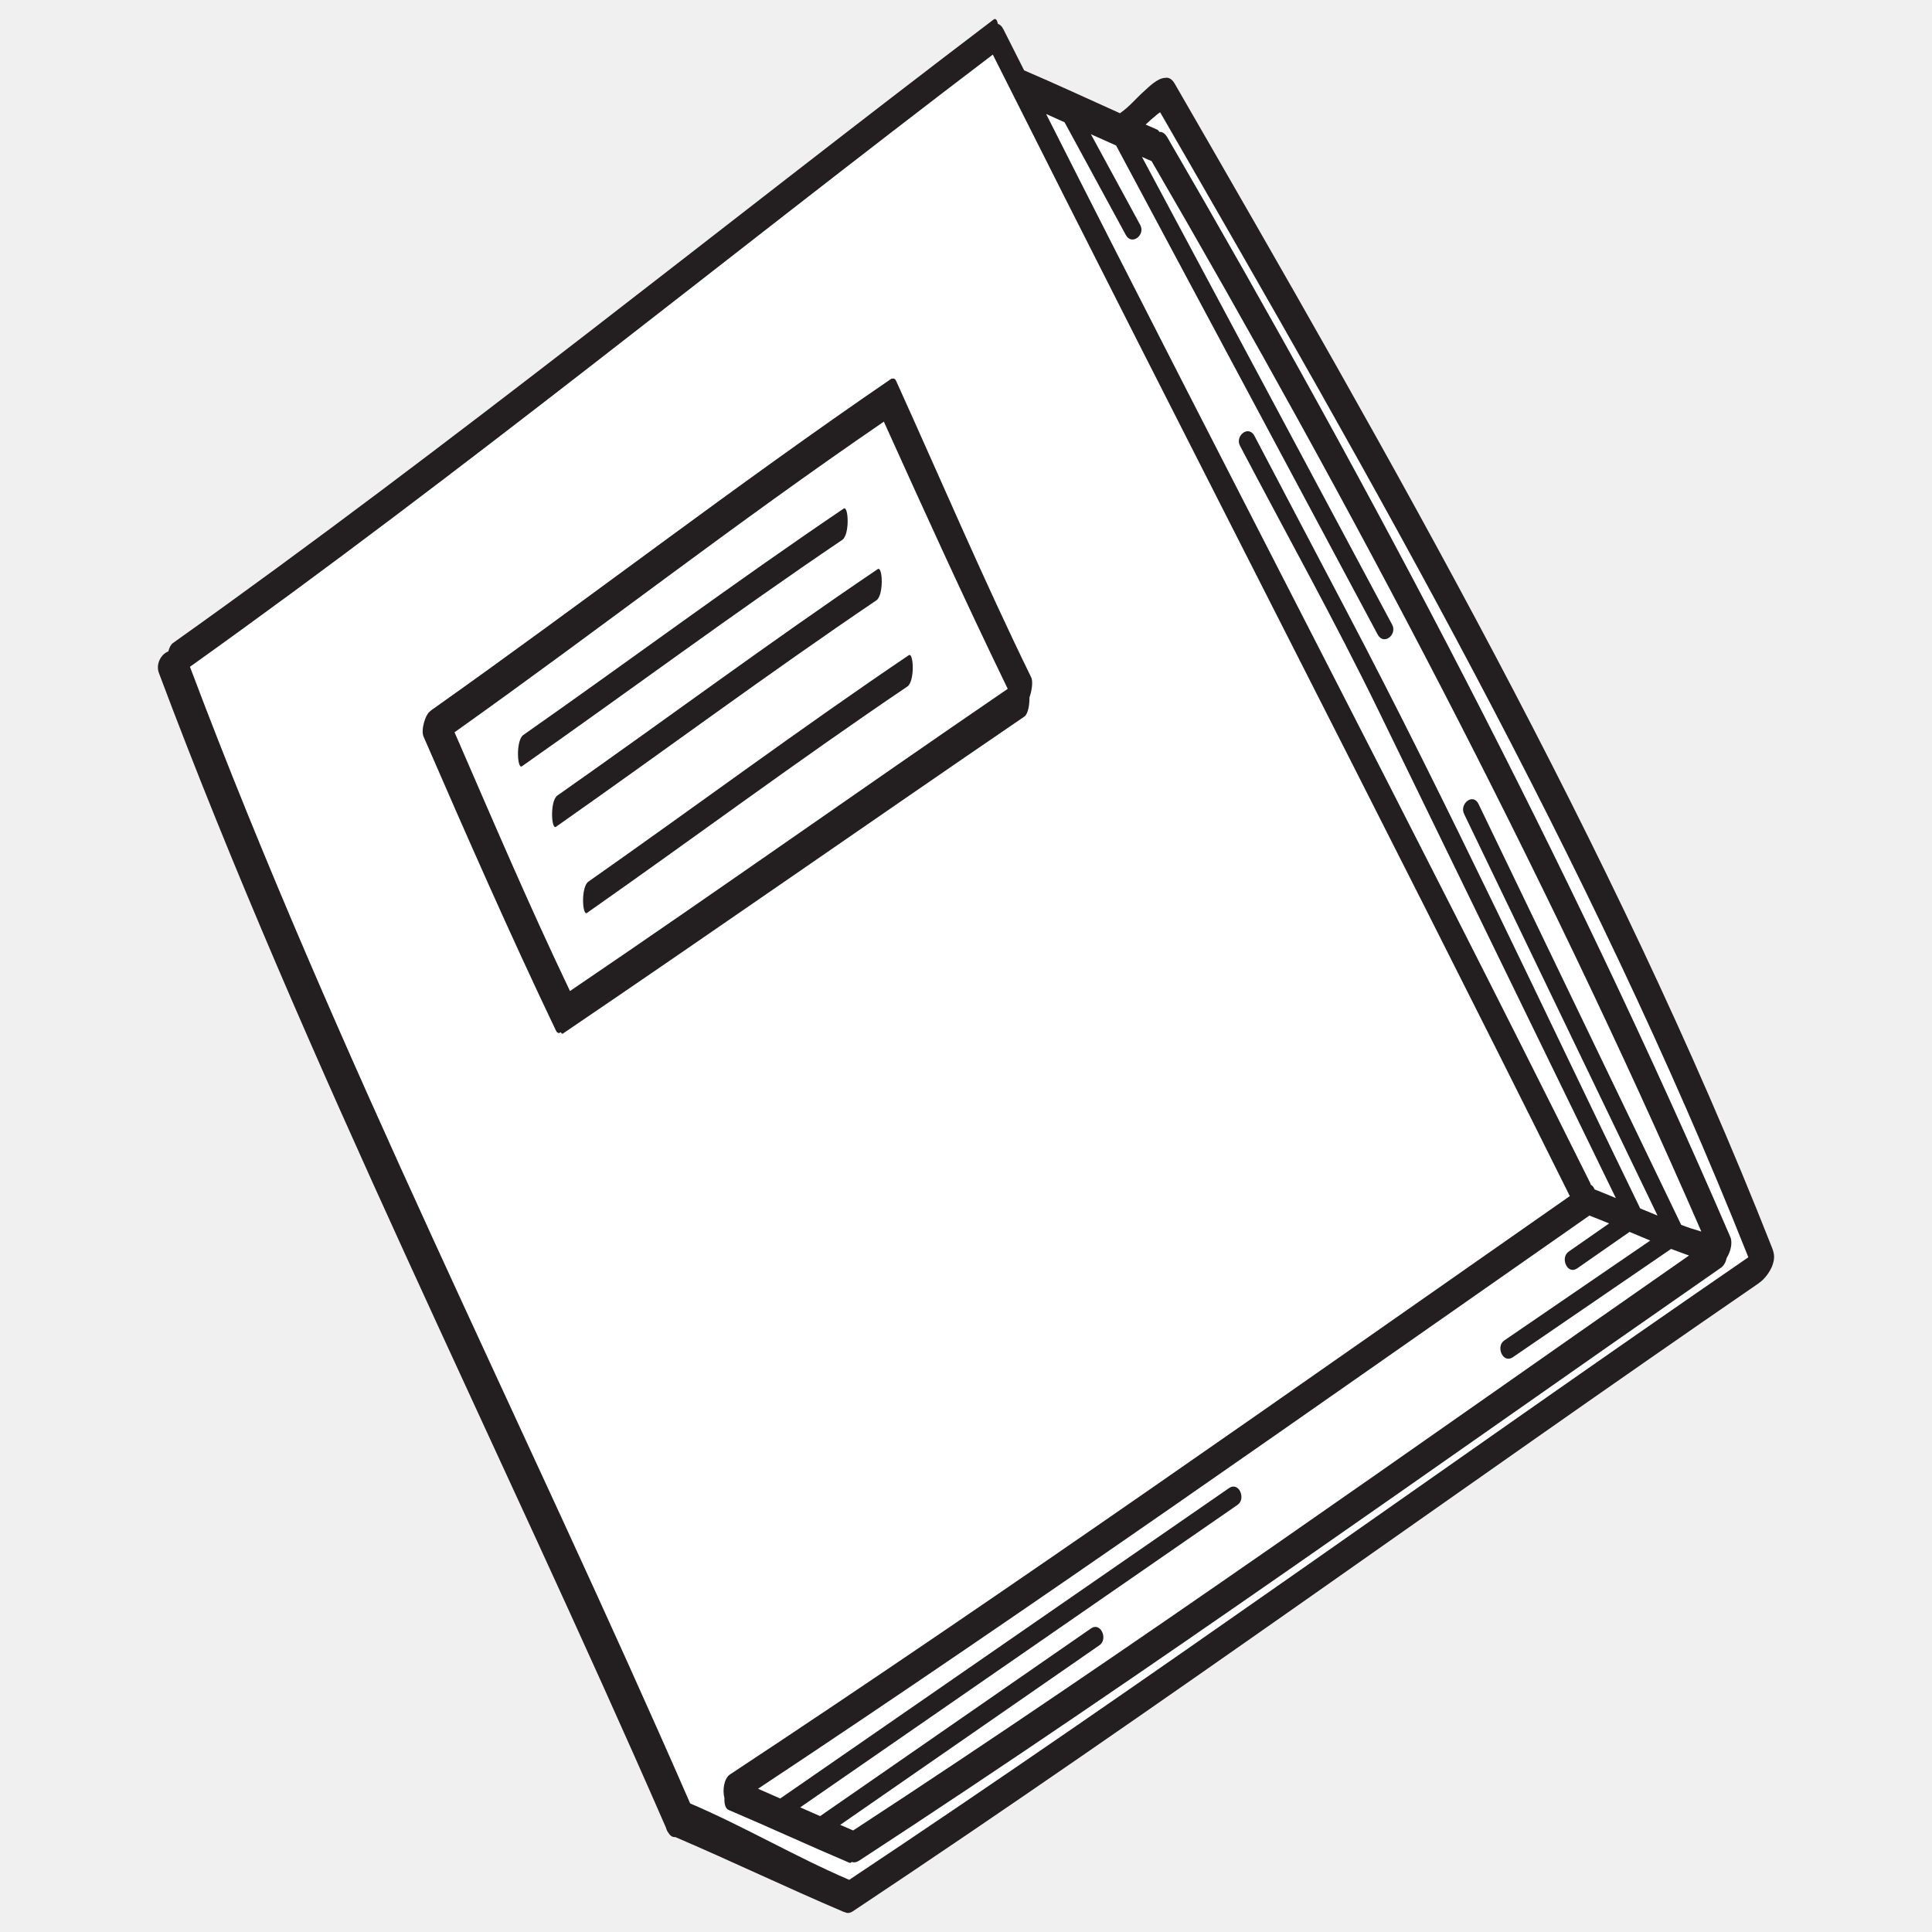
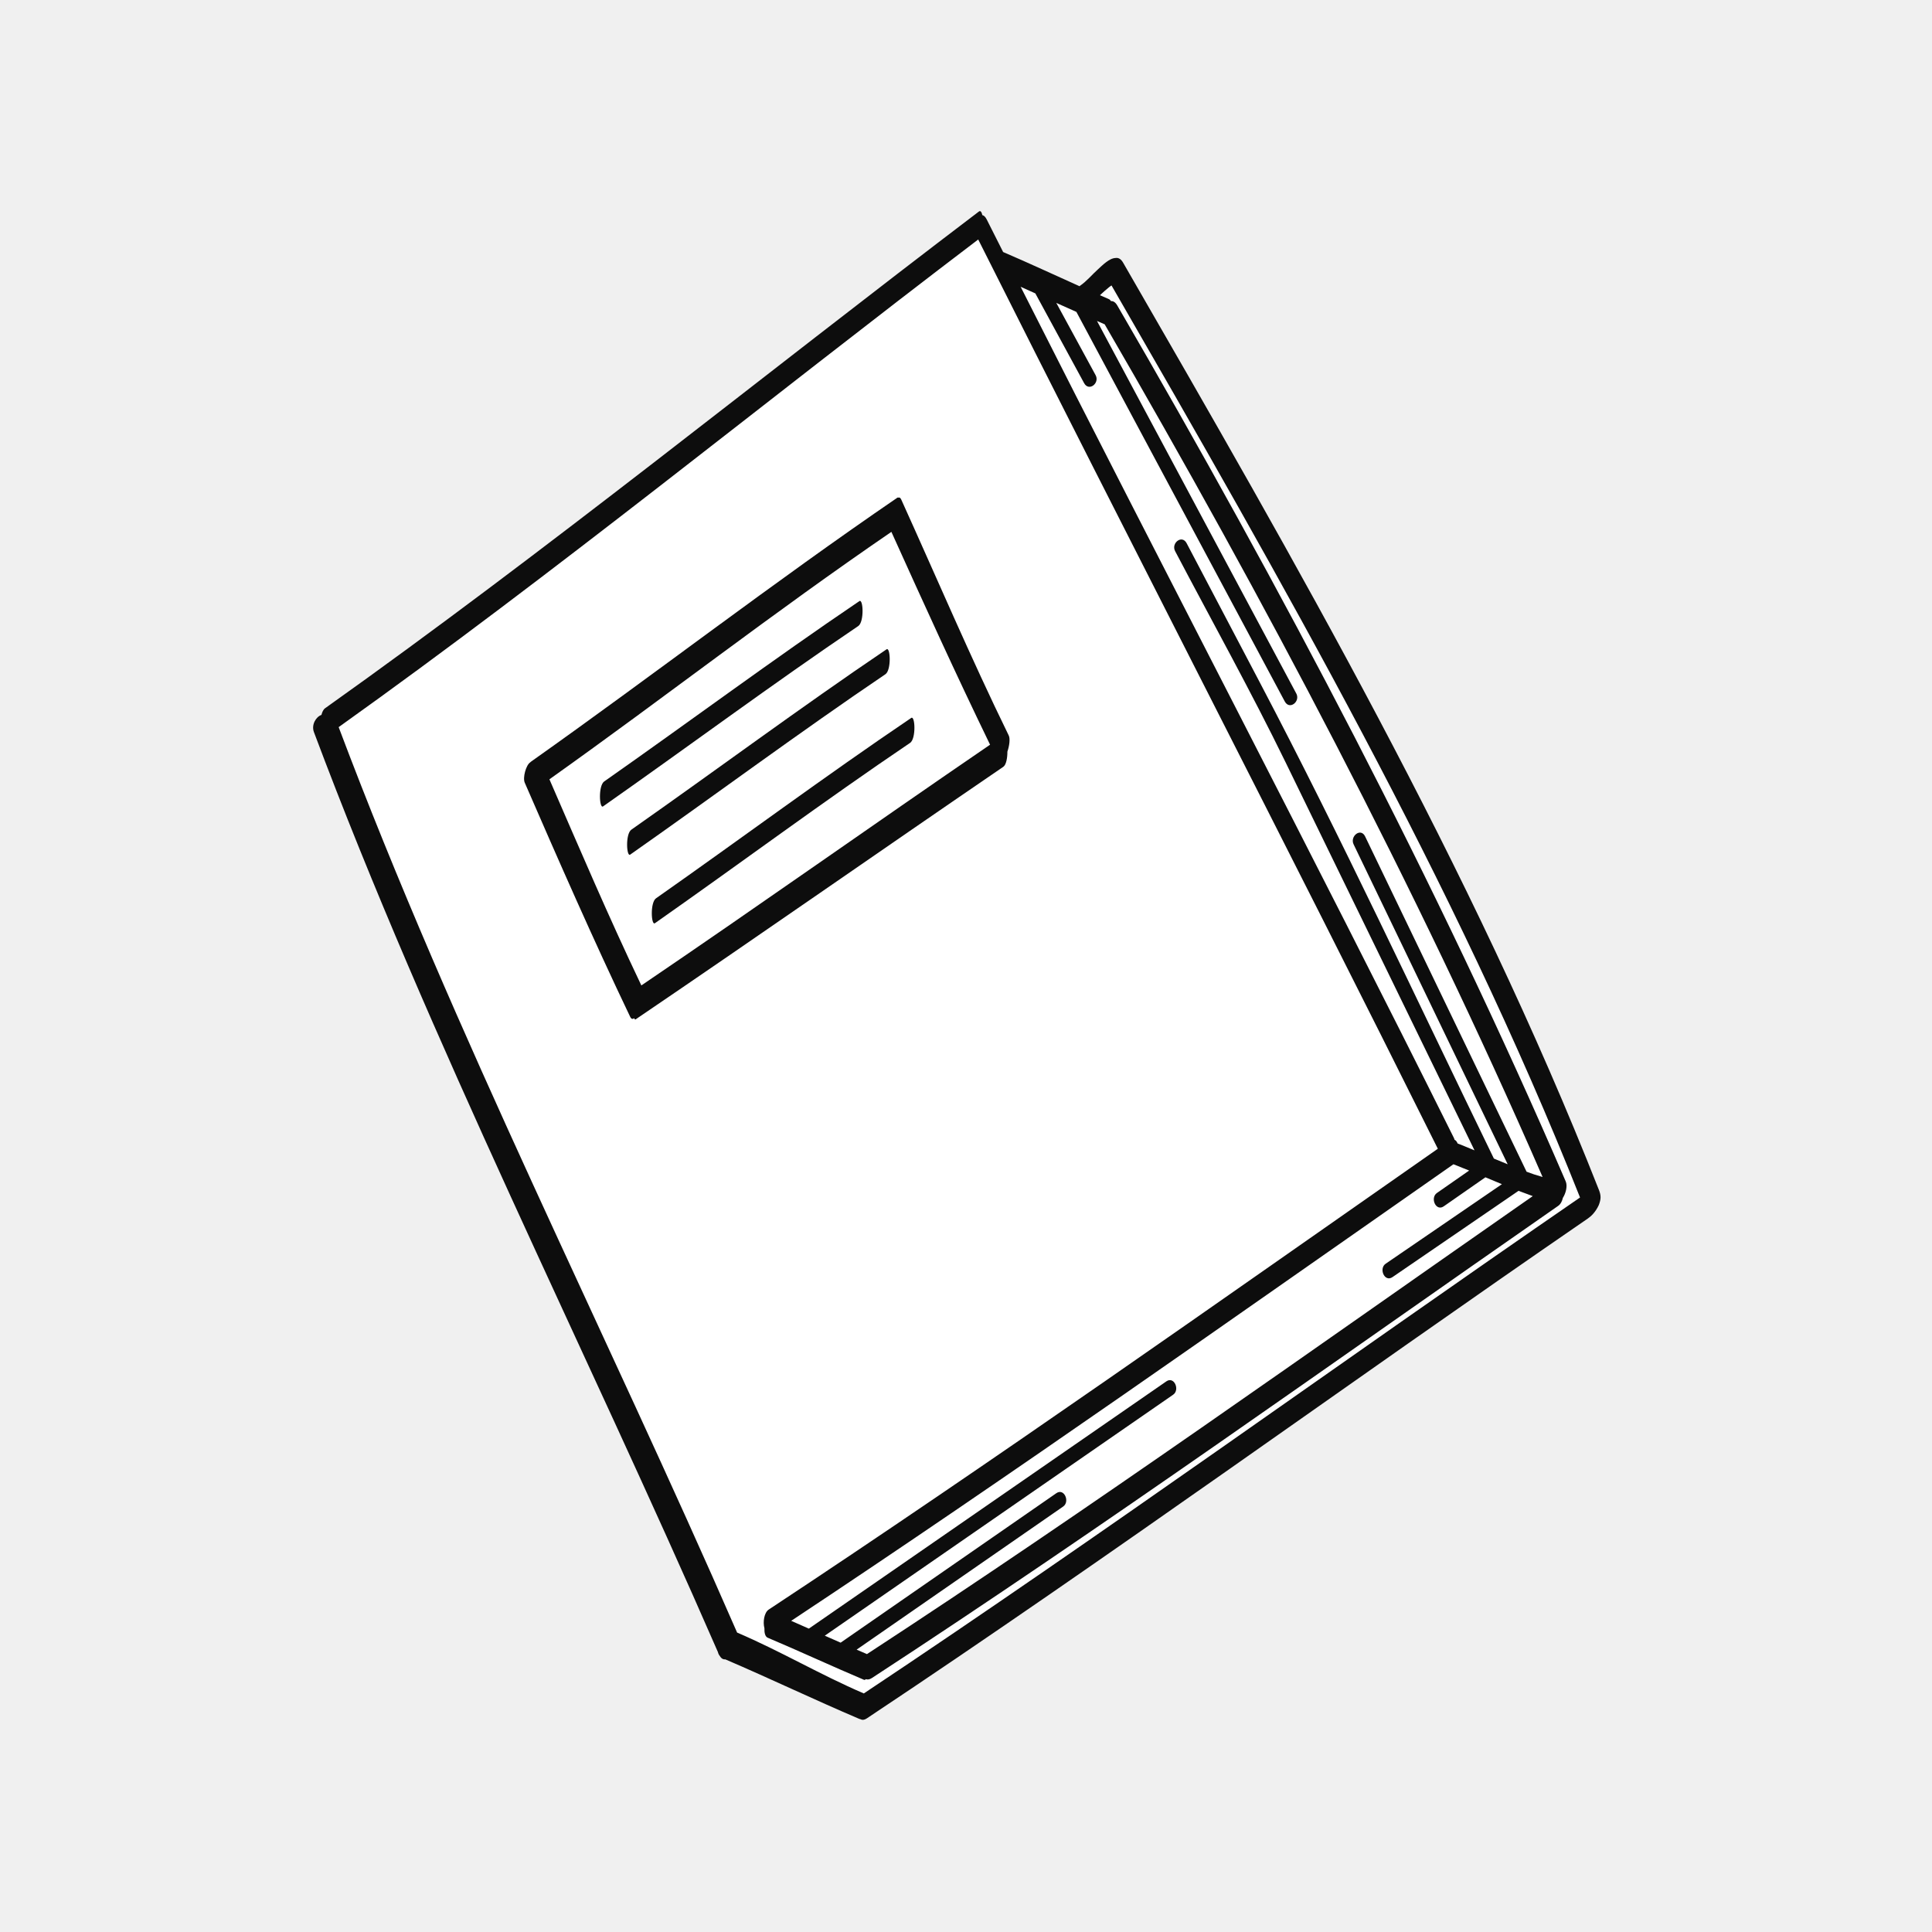
- <svg xmlns="http://www.w3.org/2000/svg" version="1.1" id="Ebene_1" x="0px" y="0px" width="100px" height="100px" viewBox="0 0 100 100" enable-background="new 0 0 100 100" xml:space="preserve">
+ <svg xmlns="http://www.w3.org/2000/svg" version="1.1" id="Ebene_1" x="0px" y="0px" width="140px" height="140px" viewBox="0 0 140 140" enable-background="new 0 0 140 140" xml:space="preserve">
  <g>
-     <polygon fill="#FFFFFF" points="8.79,34.404 17.321,27.99 29.83,18.647 37.063,12.955 45.188,6.47 51.494,1.988 52.623,4.213    58.376,6.637 59.917,4.955 64.048,11.068 73.225,27.757 82.232,44.932 85.785,52.575 88.637,58.949 91.213,65.281 73.885,77.356    62.185,85.758 51.526,93.067 43.915,98.165 34.882,94.357 28.196,78.936 22.928,67.755 18.271,57.196 14.295,48.308 11.217,40.745     " />
+     <polygon fill="#FFFFFF" points="23.379,52.57 32.892,45.417 46.843,34.998 54.908,28.65 63.969,21.418 71.002,16.419    72.261,18.901 78.677,21.604 80.396,19.729 85.002,26.545 95.236,45.157 105.281,64.311 109.243,72.834 112.424,79.943    115.297,87.005 95.972,100.47 82.925,109.84 71.037,117.99 62.55,123.676 52.477,119.431 45.02,102.231 39.145,89.762    33.952,77.987 29.518,68.075 26.085,59.641  " />
    <g>
-       <path fill="#231F20" d="M60.319,4.029c-0.411,0.007-0.863,0.479-1.124,0.712c-0.396,0.354-0.754,0.795-1.194,1.096    c-0.01,0.008-0.018,0.018-0.028,0.026c-1.654-0.742-3.297-1.508-4.965-2.222c-0.355-0.707-0.714-1.411-1.068-2.118    c-0.089-0.177-0.187-0.26-0.286-0.281c-0.041-0.199-0.117-0.313-0.222-0.234C37.254,11.775,23.468,22.963,8.949,33.286    c-0.11,0.077-0.187,0.239-0.236,0.432c-0.358,0.125-0.666,0.64-0.488,1.116c7.65,20.399,17.552,39.825,26.25,59.777    c0.024,0.098,0.066,0.186,0.124,0.257c0.103,0.173,0.228,0.233,0.354,0.218c2.916,1.249,5.777,2.621,8.696,3.864    c0.028,0.013,0.054,0.017,0.081,0.023c0.111,0.064,0.252,0.063,0.424-0.052c15.874-10.552,31.153-21.693,46.854-32.484    c0.188-0.131,0.479-0.382,0.702-0.861c0.158-0.408,0.151-0.637,0.007-1.001C83.474,43.652,71.999,23.742,60.801,4.327    C60.655,4.074,60.483,4,60.319,4.029z M90.494,65.076C74.931,75.779,59.69,86.833,43.955,97.3    c-2.844-1.221-5.386-2.738-8.232-3.955c-8.594-19.71-18.309-38.691-25.891-58.832c14.23-10.154,27.645-21.116,41.556-31.687    c9.92,19.766,20.015,39.292,29.866,59.083C66.821,71.99,52.477,82.146,37.778,91.849c-0.3,0.197-0.392,0.811-0.282,1.216    c-0.012,0.288,0.044,0.545,0.216,0.617c2.092,0.887,4.156,1.845,6.249,2.732c0.042,0.019,0.085,0,0.128-0.038    c0.108,0.039,0.238,0.024,0.392-0.077c15.119-9.863,29.774-20.374,44.593-30.68c0.157-0.109,0.256-0.303,0.304-0.519    c0.197-0.308,0.311-0.778,0.183-1.075C81.159,44.543,71.074,25.44,60.424,7.115c-0.13-0.222-0.273-0.299-0.411-0.284    c-0.035-0.061-0.082-0.107-0.142-0.133c-0.192-0.081-0.384-0.168-0.574-0.251c0.194-0.182,0.394-0.36,0.602-0.528    c0.047-0.039,0.1-0.072,0.149-0.108C71.068,24.917,82.327,44.511,90.494,65.076z M57.769,7.532    c4.514,8.438,9.026,16.875,13.54,25.313c0.31,0.578,1.024,0.004,0.749-0.512c-4.316-8.07-8.634-16.141-12.95-24.211    c0.166,0.072,0.331,0.146,0.497,0.217c10.372,17.854,20.199,36.446,28.456,55.406c-0.258-0.08-0.533-0.162-0.562-0.172    c-0.161-0.053-0.321-0.114-0.48-0.173c-3.496-7.262-6.993-14.524-10.49-21.784c-0.284-0.592-1.001-0.013-0.749,0.511    c3.337,6.93,6.675,13.86,10.012,20.79c-0.3-0.121-0.598-0.245-0.896-0.37c-5.026-10.332-9.866-20.774-15.212-30.943    c-1.585-3.014-3.169-6.027-4.753-9.041c-0.305-0.581-1.02-0.005-0.749,0.512c2.4,4.566,4.92,9.087,7.179,13.725    c3.318,6.815,6.637,13.631,9.955,20.445c0.773,1.589,1.547,3.178,2.32,4.767c-0.31-0.13-0.619-0.258-0.933-0.382    c-0.061-0.025-0.113-0.045-0.164-0.063c-0.047-0.115-0.111-0.203-0.198-0.242c-0.009-0.035-0.021-0.068-0.035-0.1    c-9.219-18.53-18.826-36.85-28.159-55.325c0.319,0.141,0.636,0.285,0.955,0.429c1.055,1.942,2.111,3.885,3.167,5.828    c0.312,0.576,1.029,0.003,0.75-0.511c-0.853-1.566-1.704-3.133-2.555-4.7C56.897,7.141,57.334,7.337,57.769,7.532z M43.489,94.455    c4.474-3.1,8.947-6.199,13.42-9.299c0.455-0.315,0.065-1.221-0.443-0.867c-4.672,3.237-9.345,6.476-14.017,9.713    c-0.344-0.149-0.687-0.303-1.03-0.453c7.545-5.22,15.091-10.438,22.636-15.658c0.455-0.315,0.067-1.221-0.442-0.867    C55.87,82.379,48.127,87.734,40.384,93.09c-0.382-0.169-0.765-0.338-1.148-0.505c14.534-9.63,28.738-19.688,43.031-29.668    c0.342,0.132,0.683,0.269,1.021,0.408c-0.698,0.485-1.396,0.971-2.095,1.459c-0.454,0.315-0.065,1.221,0.443,0.866    c0.902-0.628,1.806-1.257,2.709-1.887c0.357,0.151,0.715,0.301,1.072,0.448c-2.519,1.724-5.037,3.447-7.556,5.171    c-0.457,0.312-0.069,1.217,0.443,0.868c2.73-1.869,5.463-3.738,8.193-5.607c0.308,0.118,0.616,0.233,0.926,0.342    C73.06,74.993,58.825,85.172,44.16,94.744C43.936,94.648,43.713,94.552,43.489,94.455z" />
-       <path fill="#231F20" d="M43.596,27.944c0.392-0.266,0.327-1.791,0.072-1.619c-5.596,3.782-11.048,7.837-16.583,11.719    c-0.39,0.273-0.317,1.791-0.071,1.619C32.547,35.78,37.999,31.725,43.596,27.944z" />
-       <path fill="#231F20" d="M45.36,31.075c0.393-0.265,0.328-1.791,0.072-1.618c-5.596,3.781-11.048,7.837-16.582,11.719    c-0.391,0.274-0.318,1.791-0.073,1.619C34.312,38.912,39.764,34.857,45.36,31.075z" />
-       <path fill="#231F20" d="M30.454,45.634c-0.39,0.273-0.318,1.791-0.071,1.618c5.534-3.881,10.986-7.938,16.582-11.718    c0.393-0.266,0.328-1.792,0.072-1.62C41.44,37.696,35.988,41.75,30.454,45.634z" />
-       <path fill="#231F20" d="M29.03,53.422c0.029,0.071,0.066,0.103,0.107,0.075c7.993-5.423,15.906-10.96,23.881-16.405    c0.194-0.133,0.269-0.592,0.267-0.989c0.126-0.361,0.192-0.834,0.089-1.044c-2.467-5.047-4.67-10.22-6.987-15.335    c-0.055-0.12-0.119-0.149-0.184-0.122c-0.021-0.012-0.043-0.015-0.067,0.001c-8.06,5.51-15.839,11.517-23.819,17.163    c-0.012,0.008-0.022,0.021-0.034,0.033c-0.277,0.171-0.504,0.996-0.361,1.324c2.21,5.087,4.457,10.203,6.847,15.207    C28.847,53.491,28.939,53.5,29.03,53.422z M23.527,37.903c7.666-5.453,14.468-10.772,22.221-16.079    c2.194,4.852,4.09,9.037,6.412,13.83c-7.753,5.3-14.886,10.368-22.658,15.642C27.31,46.699,25.562,42.58,23.527,37.903z" />
+       <path fill="#0D0D0D" d="M80.843,18.695c-0.457,0.008-0.962,0.535-1.252,0.794c-0.442,0.396-0.841,0.887-1.332,1.223    c-0.011,0.009-0.021,0.02-0.032,0.029c-1.845-0.827-3.676-1.682-5.536-2.478c-0.396-0.789-0.796-1.574-1.191-2.362    c-0.099-0.197-0.208-0.29-0.318-0.313c-0.046-0.222-0.131-0.349-0.248-0.26C55.121,27.334,39.748,39.811,23.557,51.323    c-0.123,0.086-0.21,0.267-0.264,0.482c-0.398,0.139-0.743,0.713-0.545,1.245c8.532,22.748,19.575,44.412,29.274,66.663    c0.026,0.109,0.073,0.207,0.139,0.286c0.114,0.193,0.254,0.261,0.395,0.243c3.252,1.393,6.442,2.924,9.697,4.309    c0.032,0.016,0.061,0.02,0.091,0.026c0.123,0.072,0.281,0.069,0.473-0.059c17.702-11.767,34.741-24.19,52.251-36.225    c0.209-0.146,0.534-0.427,0.783-0.961c0.177-0.455,0.169-0.71,0.008-1.117c-9.191-23.333-21.989-45.537-34.478-67.188    C81.218,18.746,81.025,18.664,80.843,18.695z M114.495,86.775c-17.355,11.937-34.354,24.263-51.9,35.938    c-3.172-1.363-6.007-3.054-9.181-4.411C43.83,96.32,32.996,75.153,24.541,52.691C40.41,41.368,55.37,29.143,70.885,17.354    c11.062,22.043,22.319,43.817,33.306,65.889c-16.097,11.243-32.093,22.569-48.485,33.391c-0.333,0.218-0.436,0.903-0.313,1.354    c-0.013,0.322,0.049,0.607,0.24,0.688c2.334,0.988,4.636,2.059,6.97,3.047c0.047,0.021,0.095,0,0.143-0.043    c0.121,0.043,0.266,0.028,0.437-0.085c16.86-11,33.204-22.721,49.73-34.214c0.175-0.122,0.285-0.338,0.339-0.58    c0.22-0.344,0.348-0.866,0.204-1.197c-9.369-21.728-20.616-43.031-32.493-63.468c-0.146-0.247-0.306-0.333-0.458-0.316    c-0.039-0.068-0.091-0.119-0.159-0.148c-0.213-0.09-0.429-0.188-0.64-0.28c0.217-0.203,0.439-0.401,0.671-0.589    c0.052-0.043,0.111-0.08,0.166-0.12C92.831,41.99,105.387,63.842,114.495,86.775z M78,22.602    c5.034,9.411,10.065,18.819,15.1,28.229c0.346,0.644,1.142,0.004,0.836-0.572c-4.813-8.999-9.63-18-14.443-27    c0.186,0.08,0.37,0.163,0.556,0.242c11.565,19.911,22.526,40.646,31.733,61.788c-0.288-0.089-0.595-0.181-0.627-0.191    c-0.18-0.059-0.357-0.126-0.534-0.191c-3.899-8.099-7.8-16.199-11.699-24.295c-0.316-0.66-1.117-0.015-0.836,0.57    c3.723,7.729,7.444,15.456,11.166,23.185c-0.334-0.136-0.668-0.272-0.999-0.412c-5.605-11.522-11.004-23.167-16.965-34.508    c-1.767-3.361-3.533-6.721-5.3-10.083c-0.341-0.648-1.138-0.005-0.836,0.571c2.677,5.092,5.486,10.135,8.007,15.307    c3.7,7.6,7.401,15.201,11.102,22.8c0.861,1.772,1.726,3.543,2.588,5.316c-0.347-0.146-0.69-0.287-1.041-0.427    c-0.067-0.026-0.127-0.05-0.184-0.07c-0.052-0.128-0.124-0.227-0.221-0.27c-0.01-0.039-0.023-0.076-0.038-0.111    C95.082,61.815,84.369,41.386,73.96,20.782c0.356,0.157,0.71,0.318,1.065,0.479c1.176,2.166,2.354,4.333,3.532,6.499    c0.348,0.643,1.147,0.004,0.837-0.57c-0.952-1.746-1.901-3.494-2.851-5.241C77.027,22.167,77.515,22.385,78,22.602z     M62.074,119.539c4.99-3.457,9.978-6.913,14.967-10.37c0.507-0.351,0.073-1.361-0.494-0.967    c-5.21,3.609-10.422,7.223-15.632,10.832c-0.383-0.166-0.767-0.338-1.148-0.506c8.414-5.822,16.829-11.64,25.243-17.462    c0.508-0.351,0.075-1.361-0.492-0.967c-8.636,5.973-17.271,11.944-25.905,17.917c-0.426-0.189-0.854-0.377-1.28-0.564    c16.208-10.737,32.049-21.955,47.988-33.085c0.382,0.147,0.762,0.3,1.139,0.455c-0.779,0.542-1.557,1.082-2.336,1.627    c-0.508,0.353-0.073,1.361,0.494,0.967c1.005-0.701,2.013-1.402,3.021-2.104c0.397,0.167,0.798,0.335,1.195,0.498    c-2.809,1.924-5.617,3.845-8.426,5.766c-0.51,0.349-0.078,1.359,0.494,0.97c3.044-2.085,6.092-4.169,9.136-6.254    c0.344,0.133,0.688,0.26,1.032,0.382c-16.017,11.16-31.892,22.513-48.246,33.188C62.573,119.755,62.324,119.648,62.074,119.539z" />
+       <path fill="#0D0D0D" d="M62.193,45.365c0.438-0.296,0.365-1.997,0.081-1.806c-6.24,4.218-12.32,8.741-18.493,13.069    c-0.435,0.305-0.354,1.998-0.08,1.806C49.872,54.104,55.952,49.583,62.193,45.365z" />
+       <path fill="#0D0D0D" d="M64.161,48.857c0.438-0.295,0.365-1.997,0.08-1.804c-6.24,4.216-12.32,8.739-18.492,13.069    c-0.436,0.305-0.354,1.997-0.081,1.806C51.841,57.598,57.92,53.075,64.161,48.857z" />
+       <path fill="#0D0D0D" d="M47.538,65.094c-0.435,0.304-0.354,1.997-0.079,1.805c6.172-4.328,12.252-8.854,18.492-13.069    c0.438-0.296,0.366-1.999,0.08-1.806C59.789,56.241,53.71,60.763,47.538,65.094z" />
+       <path fill="#0D0D0D" d="M45.949,73.779c0.033,0.078,0.074,0.115,0.12,0.082c8.914-6.047,17.738-12.221,26.632-18.293    c0.217-0.148,0.301-0.66,0.299-1.104c0.14-0.403,0.213-0.93,0.099-1.164c-2.752-5.628-5.208-11.397-7.792-17.102    c-0.062-0.134-0.133-0.167-0.205-0.136c-0.023-0.013-0.048-0.017-0.074,0.001c-8.989,6.145-17.664,12.844-26.564,19.14    c-0.013,0.009-0.023,0.024-0.037,0.037c-0.309,0.19-0.562,1.111-0.402,1.477c2.465,5.672,4.971,11.379,7.637,16.959    C45.747,73.855,45.85,73.866,45.949,73.779z M39.813,56.472c8.55-6.081,16.135-12.013,24.78-17.931    c2.446,5.411,4.562,10.078,7.151,15.423c-8.647,5.911-16.602,11.563-25.269,17.444C44.033,66.281,42.083,61.688,39.813,56.472z" />
    </g>
  </g>
</svg>
